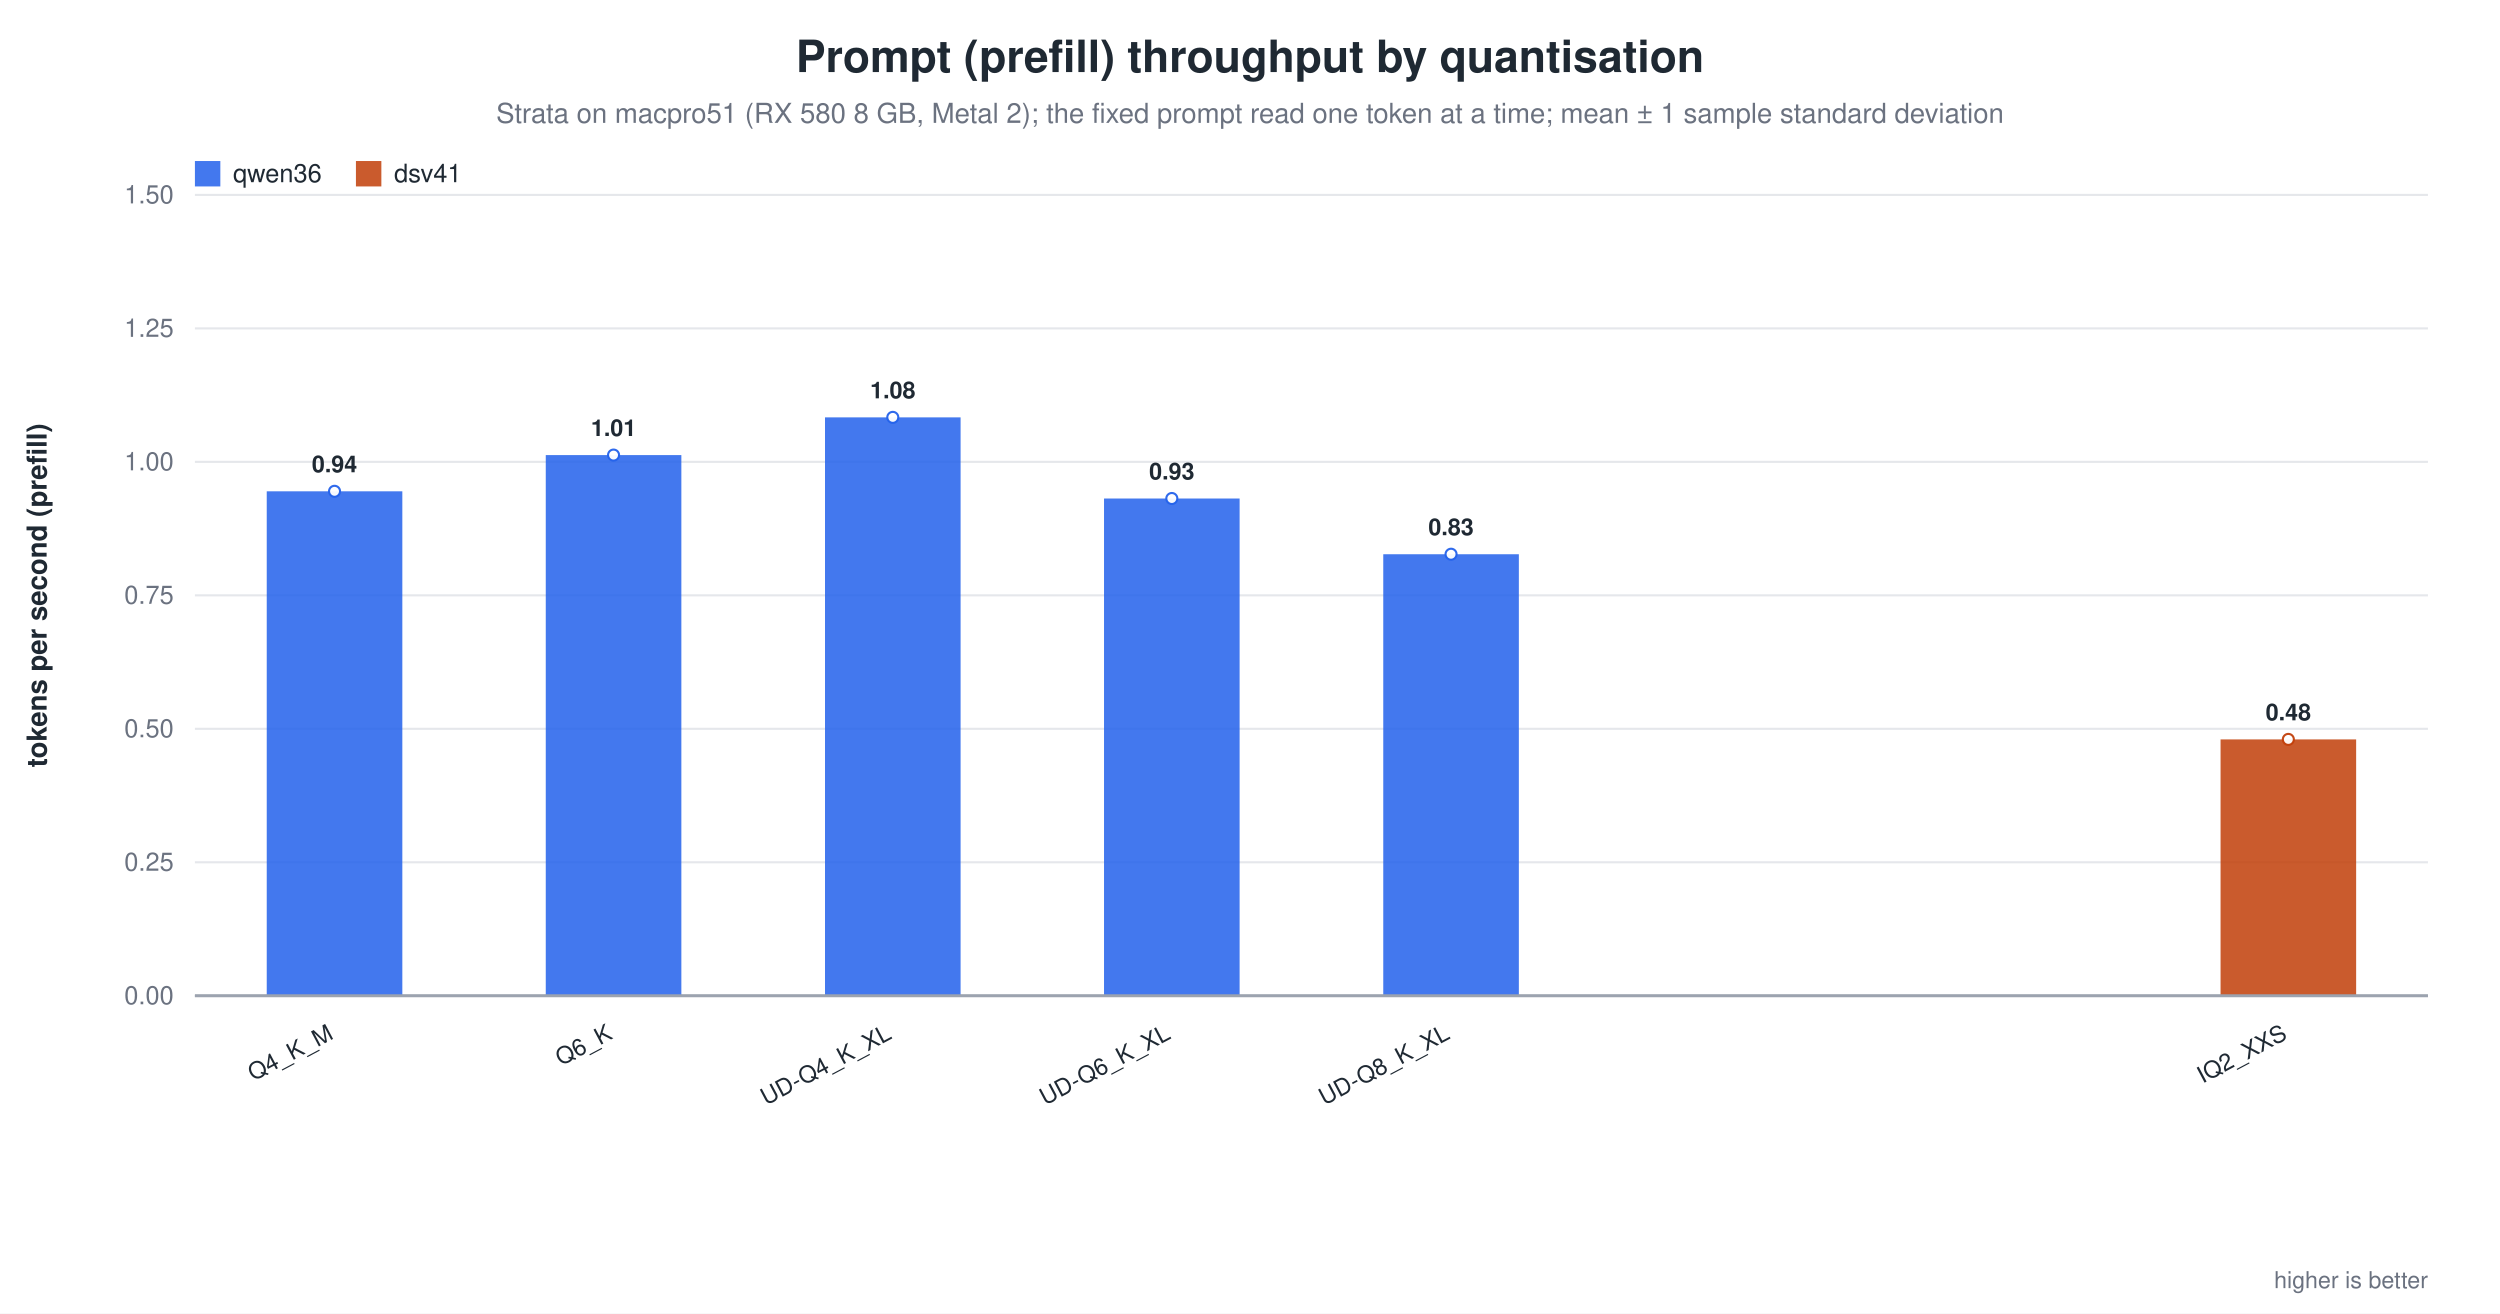
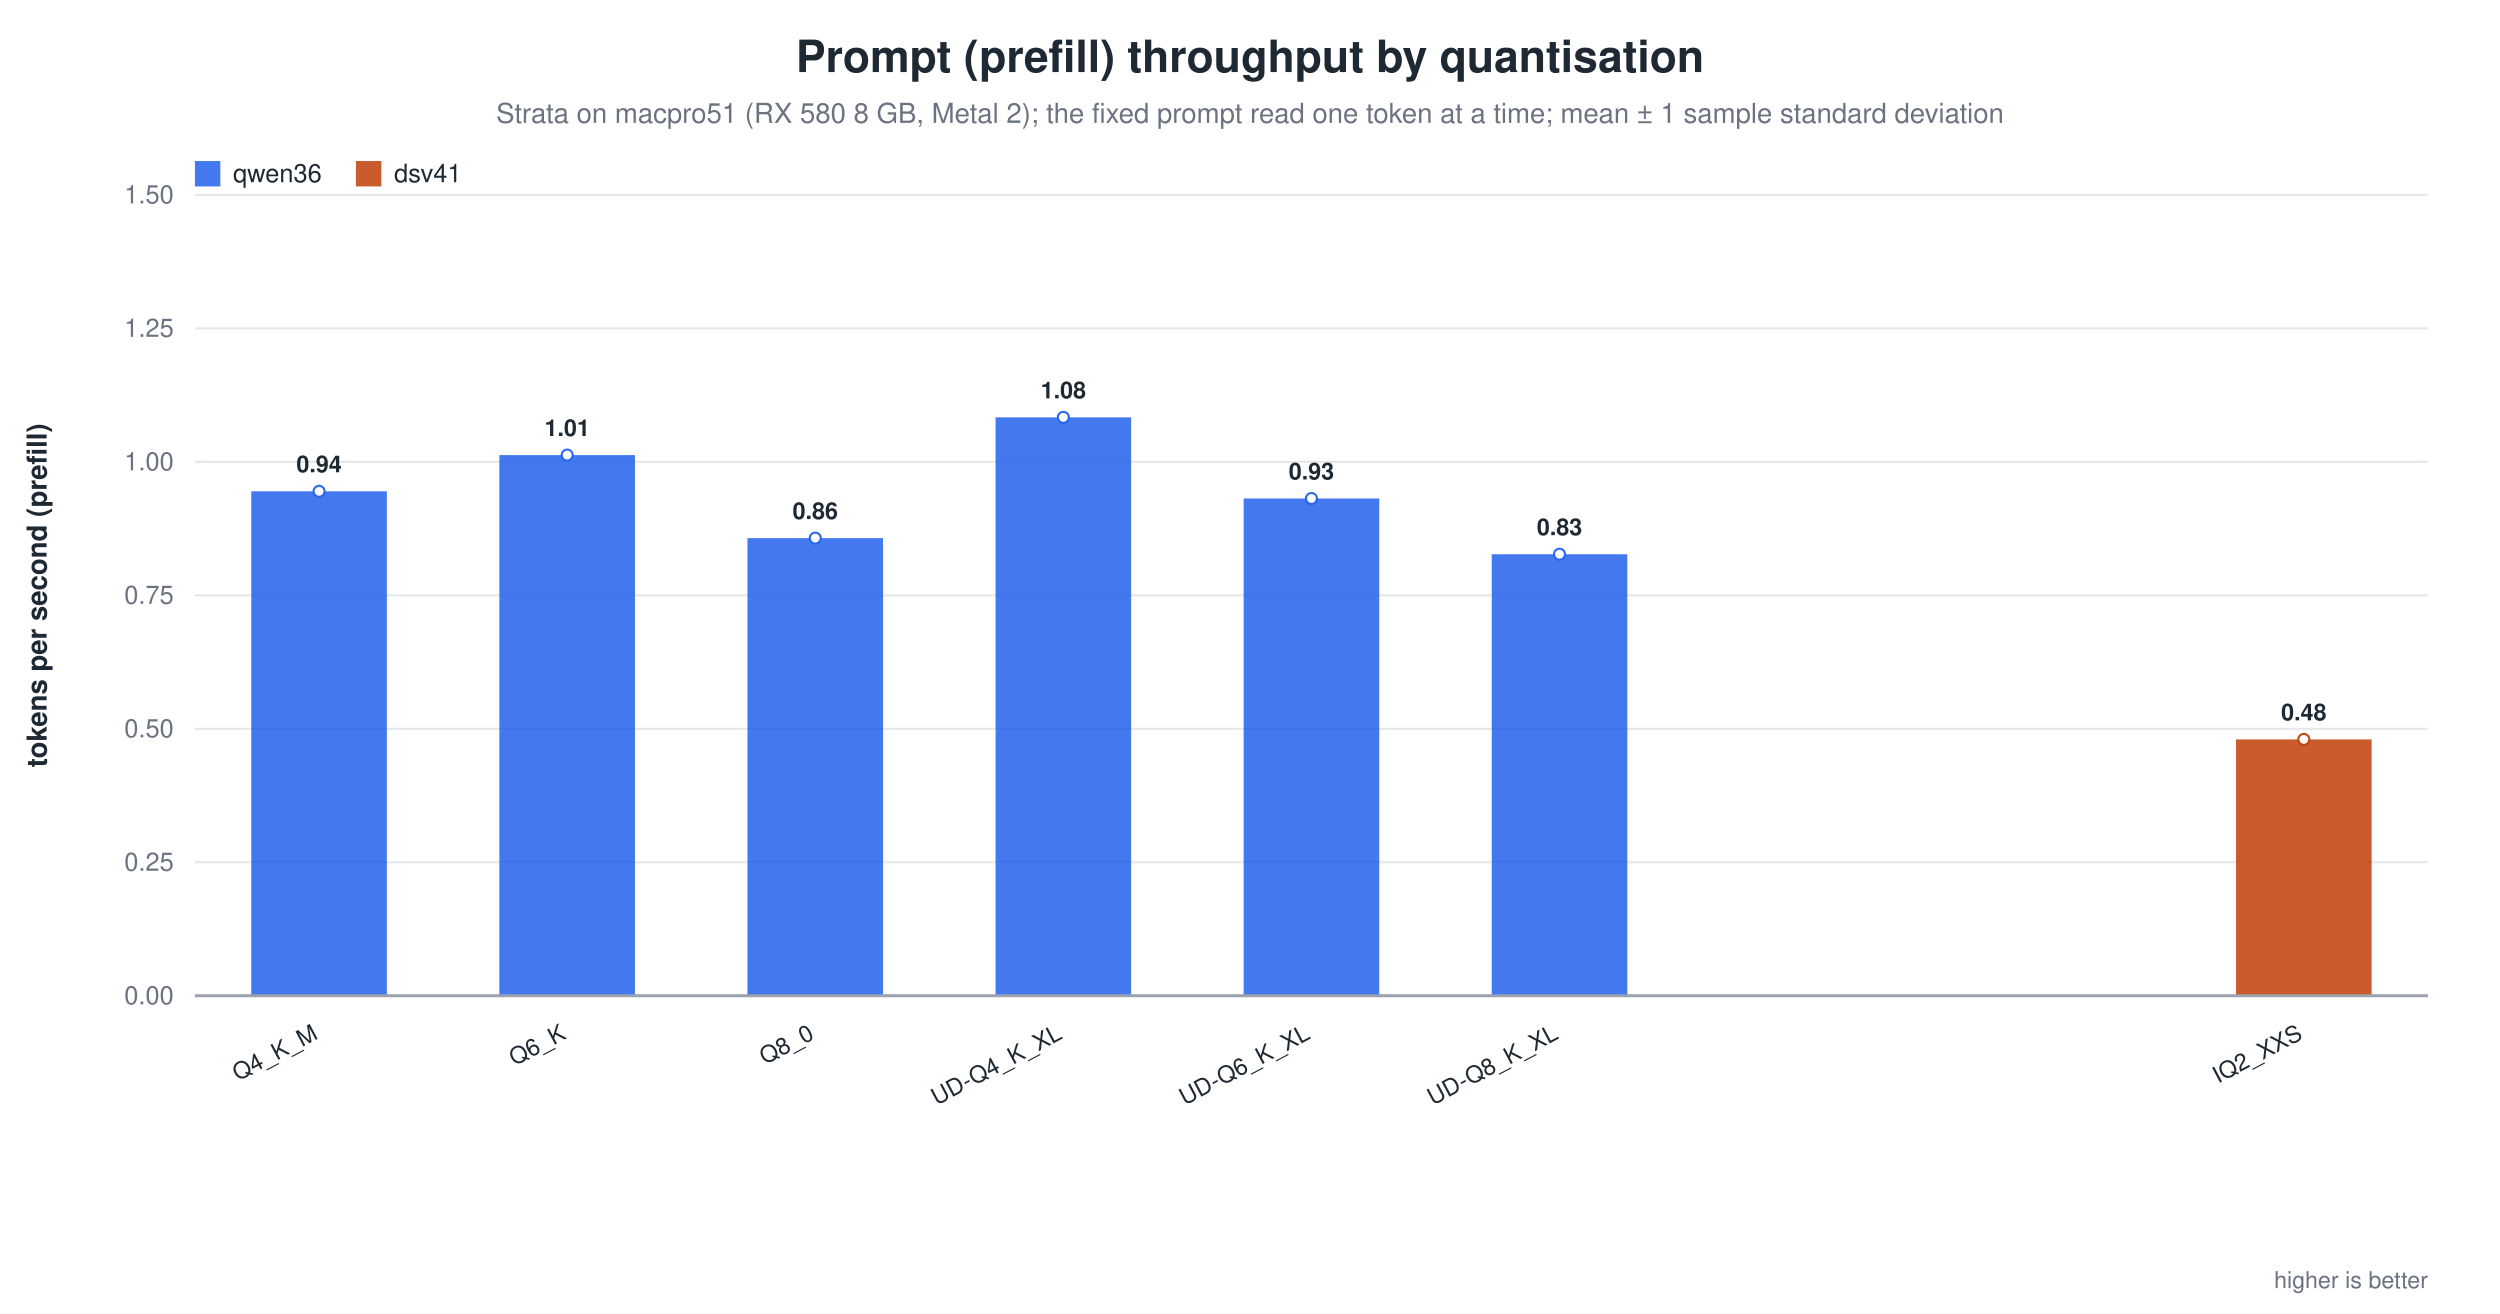
<svg xmlns="http://www.w3.org/2000/svg" width="1180" height="620" viewBox="0 0 1180 620" role="img" aria-label="Prompt (prefill) throughput by quantisation">
  <rect width="1180" height="620" fill="white" />
  <text x="590.0" y="34" text-anchor="middle" font-family="Helvetica, Arial, sans-serif" font-size="21" font-weight="600" fill="#1f2933">Prompt (prefill) throughput by quantisation</text>
  <text x="590.0" y="58" text-anchor="middle" font-family="Helvetica, Arial, sans-serif" font-size="13" fill="#6b7280">Strata on macpro51 (RX 580 8 GB, Metal 2); the fixed prompt read one token at a time; mean ± 1 sample standard deviation</text>
  <line x1="92.0" y1="470.0" x2="1146.0" y2="470.0" stroke="#9ca3af" stroke-width="1.0" />
  <text x="82.0" y="474.0" text-anchor="end" font-family="Helvetica, Arial, sans-serif" font-size="12" fill="#6b7280" font-weight="400">0.00</text>
  <line x1="92.0" y1="407.0" x2="1146.0" y2="407.0" stroke="#e5e7eb" stroke-width="1.0" />
  <text x="82.0" y="411.0" text-anchor="end" font-family="Helvetica, Arial, sans-serif" font-size="12" fill="#6b7280" font-weight="400">0.25</text>
  <line x1="92.0" y1="344.0" x2="1146.0" y2="344.0" stroke="#e5e7eb" stroke-width="1.0" />
  <text x="82.0" y="348.0" text-anchor="end" font-family="Helvetica, Arial, sans-serif" font-size="12" fill="#6b7280" font-weight="400">0.50</text>
  <line x1="92.0" y1="281.0" x2="1146.0" y2="281.0" stroke="#e5e7eb" stroke-width="1.0" />
  <text x="82.0" y="285.0" text-anchor="end" font-family="Helvetica, Arial, sans-serif" font-size="12" fill="#6b7280" font-weight="400">0.75</text>
  <line x1="92.0" y1="218.0" x2="1146.0" y2="218.0" stroke="#e5e7eb" stroke-width="1.0" />
  <text x="82.0" y="222.0" text-anchor="end" font-family="Helvetica, Arial, sans-serif" font-size="12" fill="#6b7280" font-weight="400">1.00</text>
  <line x1="92.0" y1="155.0" x2="1146.0" y2="155.0" stroke="#e5e7eb" stroke-width="1.0" />
  <text x="82.0" y="159.0" text-anchor="end" font-family="Helvetica, Arial, sans-serif" font-size="12" fill="#6b7280" font-weight="400">1.25</text>
  <line x1="92.0" y1="92.0" x2="1146.0" y2="92.0" stroke="#e5e7eb" stroke-width="1.0" />
  <text x="82.0" y="96.0" text-anchor="end" font-family="Helvetica, Arial, sans-serif" font-size="12" fill="#6b7280" font-weight="400">1.50</text>
  <text x="22.0" y="281.0" text-anchor="middle" font-family="Helvetica, Arial, sans-serif" font-size="13" fill="#1f2933" font-weight="600" transform="rotate(-90.0 22.0 281.0)">tokens per second (prefill)</text>
-   <rect x="125.9" y="231.9" width="64.0" height="238.1" fill="#2563eb" opacity="0.86" />
-   <circle cx="157.9" cy="231.9" r="2.6" fill="white" stroke="#2563eb" stroke-width="1.0" opacity="0.95" />
-   <text x="157.9" y="222.9" text-anchor="middle" font-family="Helvetica, Arial, sans-serif" font-size="11" fill="#1f2933" font-weight="600">0.94</text>
-   <text x="157.9" y="490.0" text-anchor="end" font-family="Helvetica, Arial, sans-serif" font-size="11" fill="#1f2933" font-weight="500" transform="rotate(-28.0 157.9 490.0)">Q4_K_M</text>
-   <rect x="257.6" y="214.8" width="64.0" height="255.2" fill="#2563eb" opacity="0.86" />
-   <circle cx="289.6" cy="214.8" r="2.6" fill="white" stroke="#2563eb" stroke-width="1.0" opacity="0.95" />
-   <text x="289.6" y="205.8" text-anchor="middle" font-family="Helvetica, Arial, sans-serif" font-size="11" fill="#1f2933" font-weight="600">1.01</text>
-   <text x="289.6" y="490.0" text-anchor="end" font-family="Helvetica, Arial, sans-serif" font-size="11" fill="#1f2933" font-weight="500" transform="rotate(-28.0 289.6 490.0)">Q6_K</text>
-   <rect x="389.4" y="197.0" width="64.0" height="273.0" fill="#2563eb" opacity="0.86" />
-   <circle cx="421.4" cy="197.0" r="2.6" fill="white" stroke="#2563eb" stroke-width="1.0" opacity="0.95" />
-   <text x="421.4" y="188.0" text-anchor="middle" font-family="Helvetica, Arial, sans-serif" font-size="11" fill="#1f2933" font-weight="600">1.08</text>
-   <text x="421.4" y="490.0" text-anchor="end" font-family="Helvetica, Arial, sans-serif" font-size="11" fill="#1f2933" font-weight="500" transform="rotate(-28.0 421.4 490.0)">UD-Q4_K_XL</text>
-   <rect x="521.1" y="235.3" width="64.0" height="234.7" fill="#2563eb" opacity="0.86" />
-   <circle cx="553.1" cy="235.3" r="2.6" fill="white" stroke="#2563eb" stroke-width="1.0" opacity="0.95" />
-   <text x="553.1" y="226.3" text-anchor="middle" font-family="Helvetica, Arial, sans-serif" font-size="11" fill="#1f2933" font-weight="600">0.93</text>
-   <text x="553.1" y="490.0" text-anchor="end" font-family="Helvetica, Arial, sans-serif" font-size="11" fill="#1f2933" font-weight="500" transform="rotate(-28.0 553.1 490.0)">UD-Q6_K_XL</text>
-   <rect x="652.9" y="261.6" width="64.0" height="208.4" fill="#2563eb" opacity="0.86" />
-   <circle cx="684.9" cy="261.6" r="2.6" fill="white" stroke="#2563eb" stroke-width="1.0" opacity="0.95" />
-   <text x="684.9" y="252.6" text-anchor="middle" font-family="Helvetica, Arial, sans-serif" font-size="11" fill="#1f2933" font-weight="600">0.83</text>
-   <text x="684.9" y="490.0" text-anchor="end" font-family="Helvetica, Arial, sans-serif" font-size="11" fill="#1f2933" font-weight="500" transform="rotate(-28.0 684.9 490.0)">UD-Q8_K_XL</text>
-   <rect x="1048.1" y="349.0" width="64.0" height="121.0" fill="#c2410c" opacity="0.86" />
-   <circle cx="1080.1" cy="349.0" r="2.6" fill="white" stroke="#c2410c" stroke-width="1.0" opacity="0.95" />
-   <text x="1080.1" y="340.0" text-anchor="middle" font-family="Helvetica, Arial, sans-serif" font-size="11" fill="#1f2933" font-weight="600">0.48</text>
-   <text x="1080.1" y="490.0" text-anchor="end" font-family="Helvetica, Arial, sans-serif" font-size="11" fill="#1f2933" font-weight="500" transform="rotate(-28.0 1080.1 490.0)">IQ2_XXS</text>
+   <rect x="118.6" y="231.9" width="64.0" height="238.1" fill="#2563eb" opacity="0.86" />
+   <circle cx="150.6" cy="231.9" r="2.6" fill="white" stroke="#2563eb" stroke-width="1.0" opacity="0.95" />
+   <text x="150.6" y="222.9" text-anchor="middle" font-family="Helvetica, Arial, sans-serif" font-size="11" fill="#1f2933" font-weight="600">0.94</text>
+   <text x="150.6" y="490.0" text-anchor="end" font-family="Helvetica, Arial, sans-serif" font-size="11" fill="#1f2933" font-weight="500" transform="rotate(-28.0 150.6 490.0)">Q4_K_M</text>
+   <rect x="235.7" y="214.8" width="64.0" height="255.2" fill="#2563eb" opacity="0.86" />
+   <circle cx="267.7" cy="214.8" r="2.6" fill="white" stroke="#2563eb" stroke-width="1.0" opacity="0.95" />
+   <text x="267.7" y="205.8" text-anchor="middle" font-family="Helvetica, Arial, sans-serif" font-size="11" fill="#1f2933" font-weight="600">1.01</text>
+   <text x="267.7" y="490.0" text-anchor="end" font-family="Helvetica, Arial, sans-serif" font-size="11" fill="#1f2933" font-weight="500" transform="rotate(-28.0 267.7 490.0)">Q6_K</text>
+   <rect x="352.8" y="254.0" width="64.0" height="216.0" fill="#2563eb" opacity="0.86" />
+   <circle cx="384.8" cy="254.0" r="2.6" fill="white" stroke="#2563eb" stroke-width="1.0" opacity="0.95" />
+   <text x="384.8" y="245.0" text-anchor="middle" font-family="Helvetica, Arial, sans-serif" font-size="11" fill="#1f2933" font-weight="600">0.86</text>
+   <text x="384.8" y="490.0" text-anchor="end" font-family="Helvetica, Arial, sans-serif" font-size="11" fill="#1f2933" font-weight="500" transform="rotate(-28.0 384.8 490.0)">Q8_0</text>
+   <rect x="469.9" y="197.0" width="64.0" height="273.0" fill="#2563eb" opacity="0.86" />
+   <circle cx="501.9" cy="197.0" r="2.6" fill="white" stroke="#2563eb" stroke-width="1.0" opacity="0.95" />
+   <text x="501.9" y="188.0" text-anchor="middle" font-family="Helvetica, Arial, sans-serif" font-size="11" fill="#1f2933" font-weight="600">1.08</text>
+   <text x="501.9" y="490.0" text-anchor="end" font-family="Helvetica, Arial, sans-serif" font-size="11" fill="#1f2933" font-weight="500" transform="rotate(-28.0 501.9 490.0)">UD-Q4_K_XL</text>
+   <rect x="587.0" y="235.3" width="64.0" height="234.7" fill="#2563eb" opacity="0.86" />
+   <circle cx="619.0" cy="235.3" r="2.6" fill="white" stroke="#2563eb" stroke-width="1.0" opacity="0.95" />
+   <text x="619.0" y="226.3" text-anchor="middle" font-family="Helvetica, Arial, sans-serif" font-size="11" fill="#1f2933" font-weight="600">0.93</text>
+   <text x="619.0" y="490.0" text-anchor="end" font-family="Helvetica, Arial, sans-serif" font-size="11" fill="#1f2933" font-weight="500" transform="rotate(-28.0 619.0 490.0)">UD-Q6_K_XL</text>
+   <rect x="704.1" y="261.6" width="64.0" height="208.4" fill="#2563eb" opacity="0.86" />
+   <circle cx="736.1" cy="261.6" r="2.6" fill="white" stroke="#2563eb" stroke-width="1.0" opacity="0.95" />
+   <text x="736.1" y="252.6" text-anchor="middle" font-family="Helvetica, Arial, sans-serif" font-size="11" fill="#1f2933" font-weight="600">0.83</text>
+   <text x="736.1" y="490.0" text-anchor="end" font-family="Helvetica, Arial, sans-serif" font-size="11" fill="#1f2933" font-weight="500" transform="rotate(-28.0 736.1 490.0)">UD-Q8_K_XL</text>
+   <rect x="1055.4" y="349.0" width="64.0" height="121.0" fill="#c2410c" opacity="0.86" />
+   <circle cx="1087.4" cy="349.0" r="2.6" fill="white" stroke="#c2410c" stroke-width="1.0" opacity="0.95" />
+   <text x="1087.4" y="340.0" text-anchor="middle" font-family="Helvetica, Arial, sans-serif" font-size="11" fill="#1f2933" font-weight="600">0.48</text>
+   <text x="1087.4" y="490.0" text-anchor="end" font-family="Helvetica, Arial, sans-serif" font-size="11" fill="#1f2933" font-weight="500" transform="rotate(-28.0 1087.4 490.0)">IQ2_XXS</text>
  <line x1="92.0" y1="470.0" x2="1146.0" y2="470.0" stroke="#9ca3af" stroke-width="1.4" />
  <rect x="92.0" y="76.0" width="12.0" height="12.0" fill="#2563eb" opacity="0.86" />
  <text x="110.0" y="86.0" text-anchor="start" font-family="Helvetica, Arial, sans-serif" font-size="12" fill="#1f2933" font-weight="500">qwen36</text>
  <rect x="168.0" y="76.0" width="12.0" height="12.0" fill="#c2410c" opacity="0.86" />
  <text x="186.0" y="86.0" text-anchor="start" font-family="Helvetica, Arial, sans-serif" font-size="12" fill="#1f2933" font-weight="500">dsv41</text>
  <text x="1146.0" y="608.0" text-anchor="end" font-family="Helvetica, Arial, sans-serif" font-size="11" fill="#6b7280" font-weight="400">higher is better</text>
</svg>
